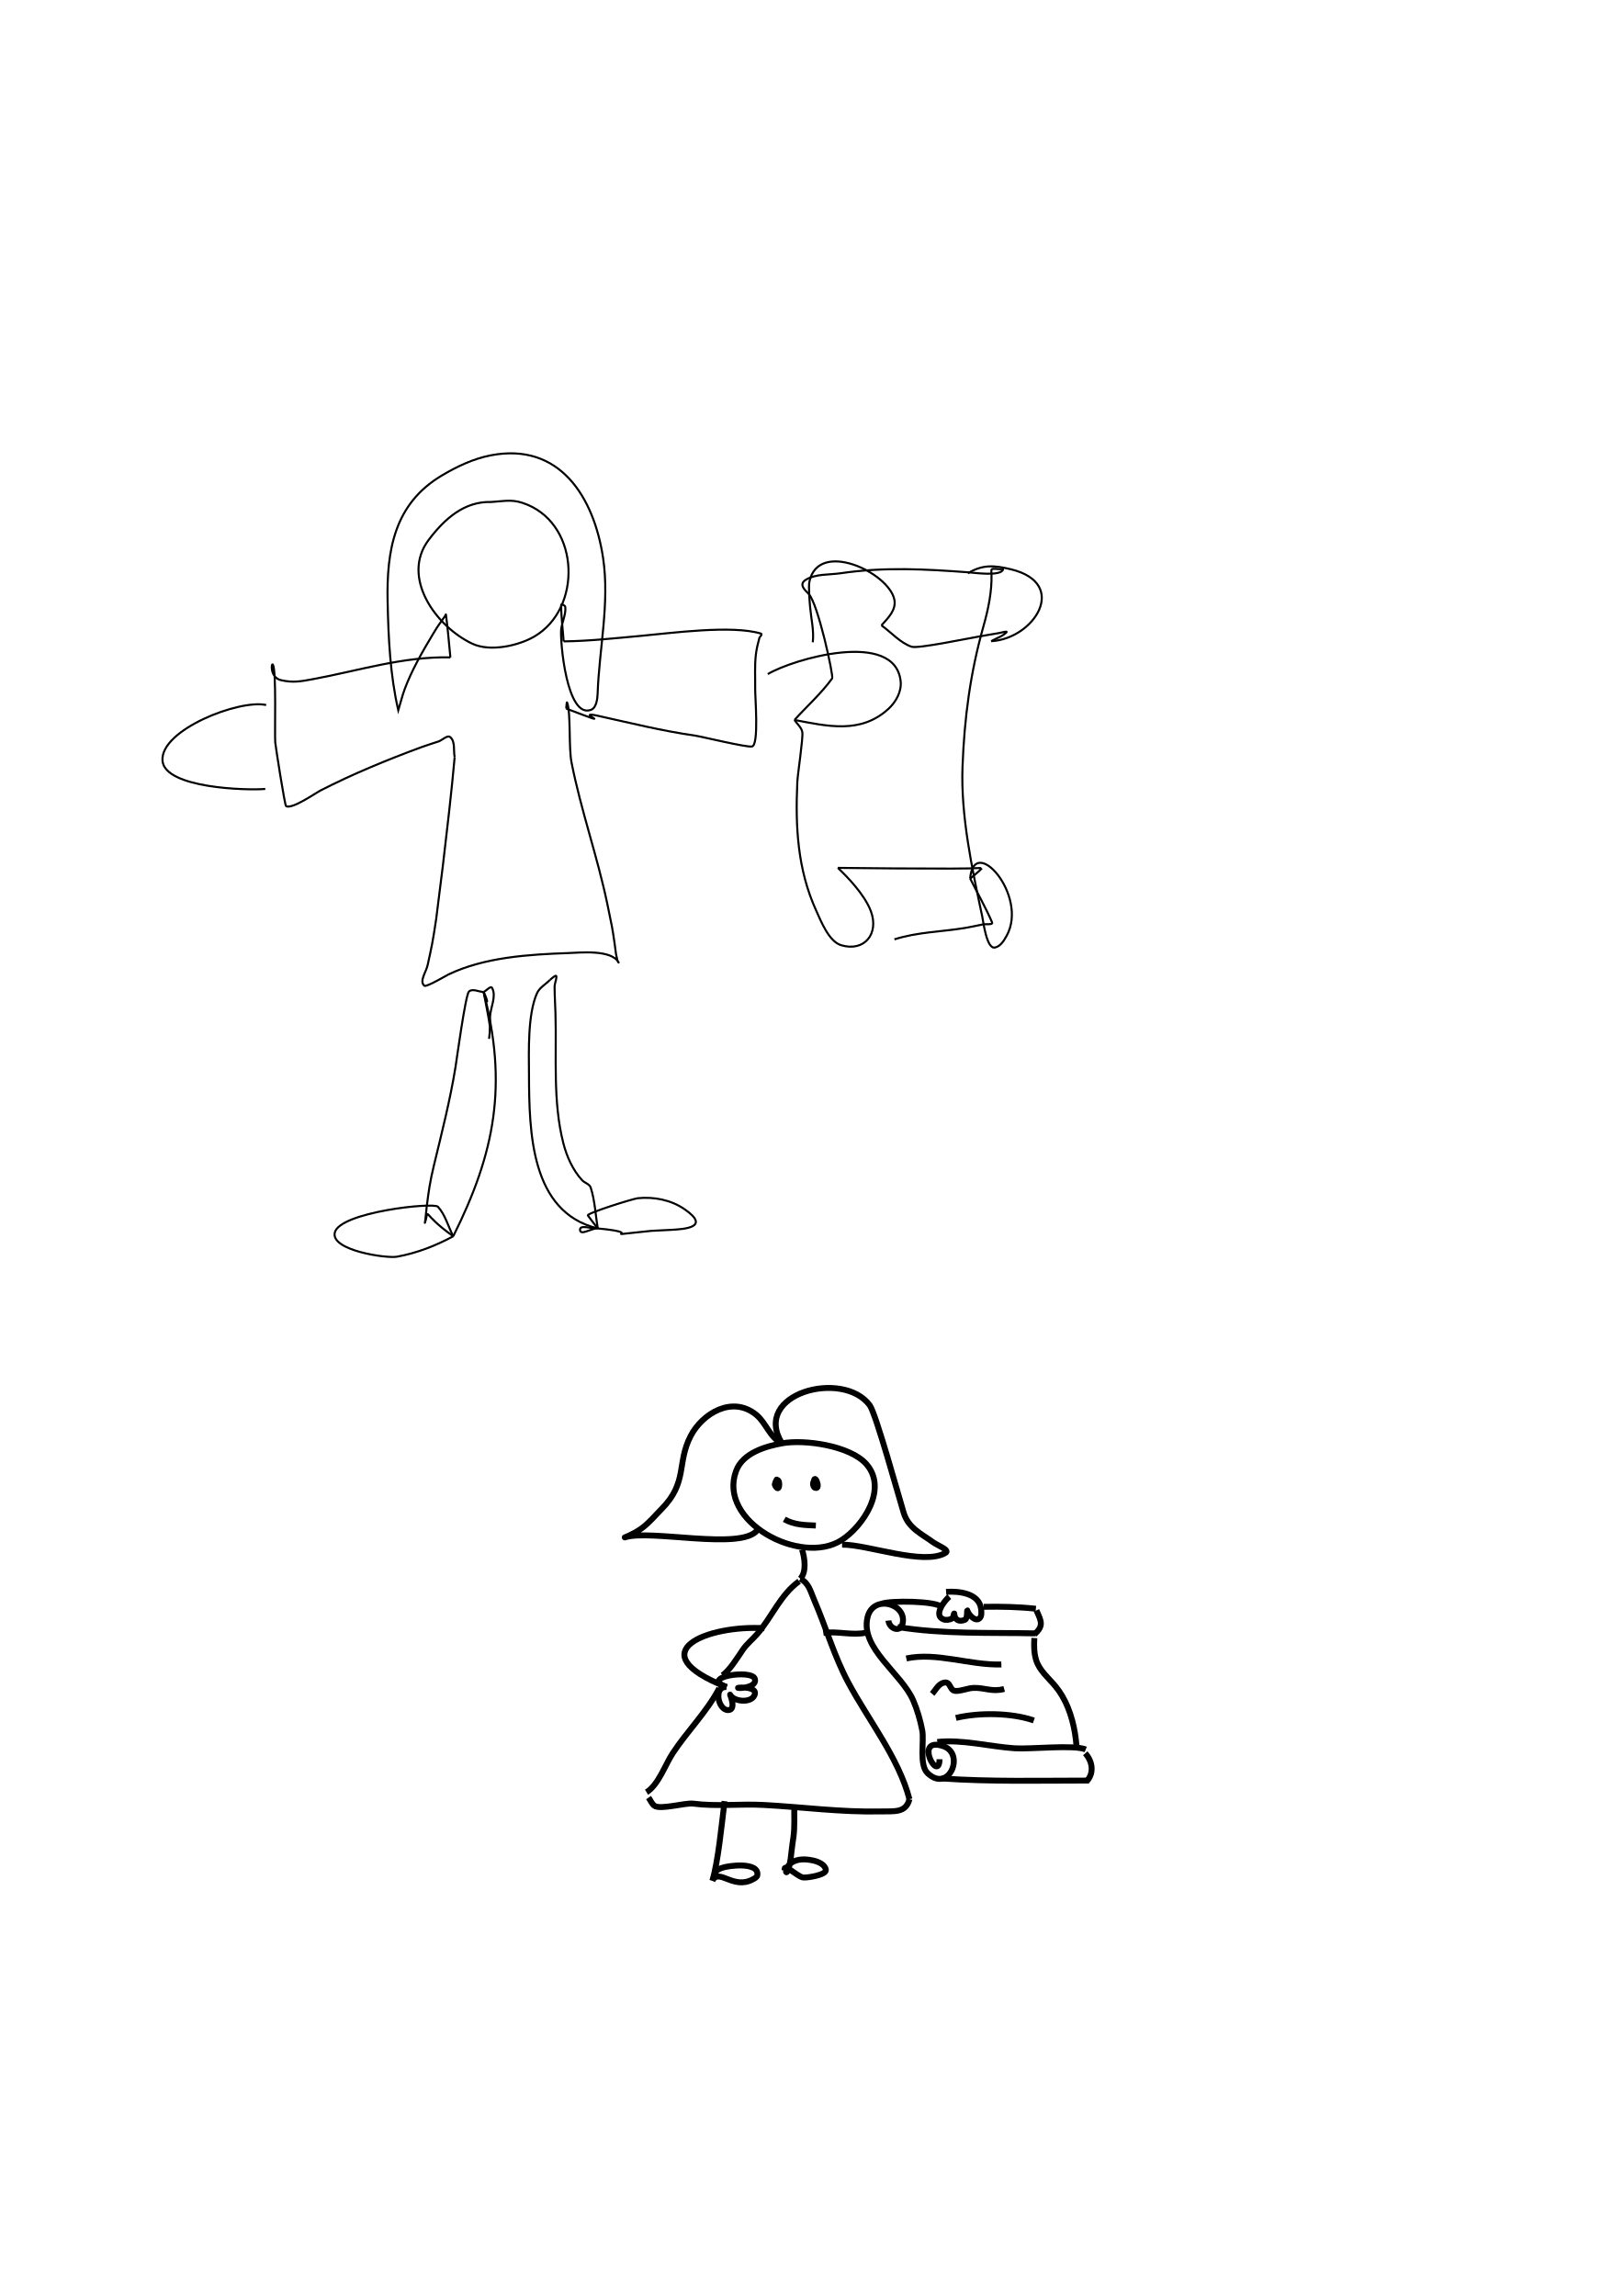
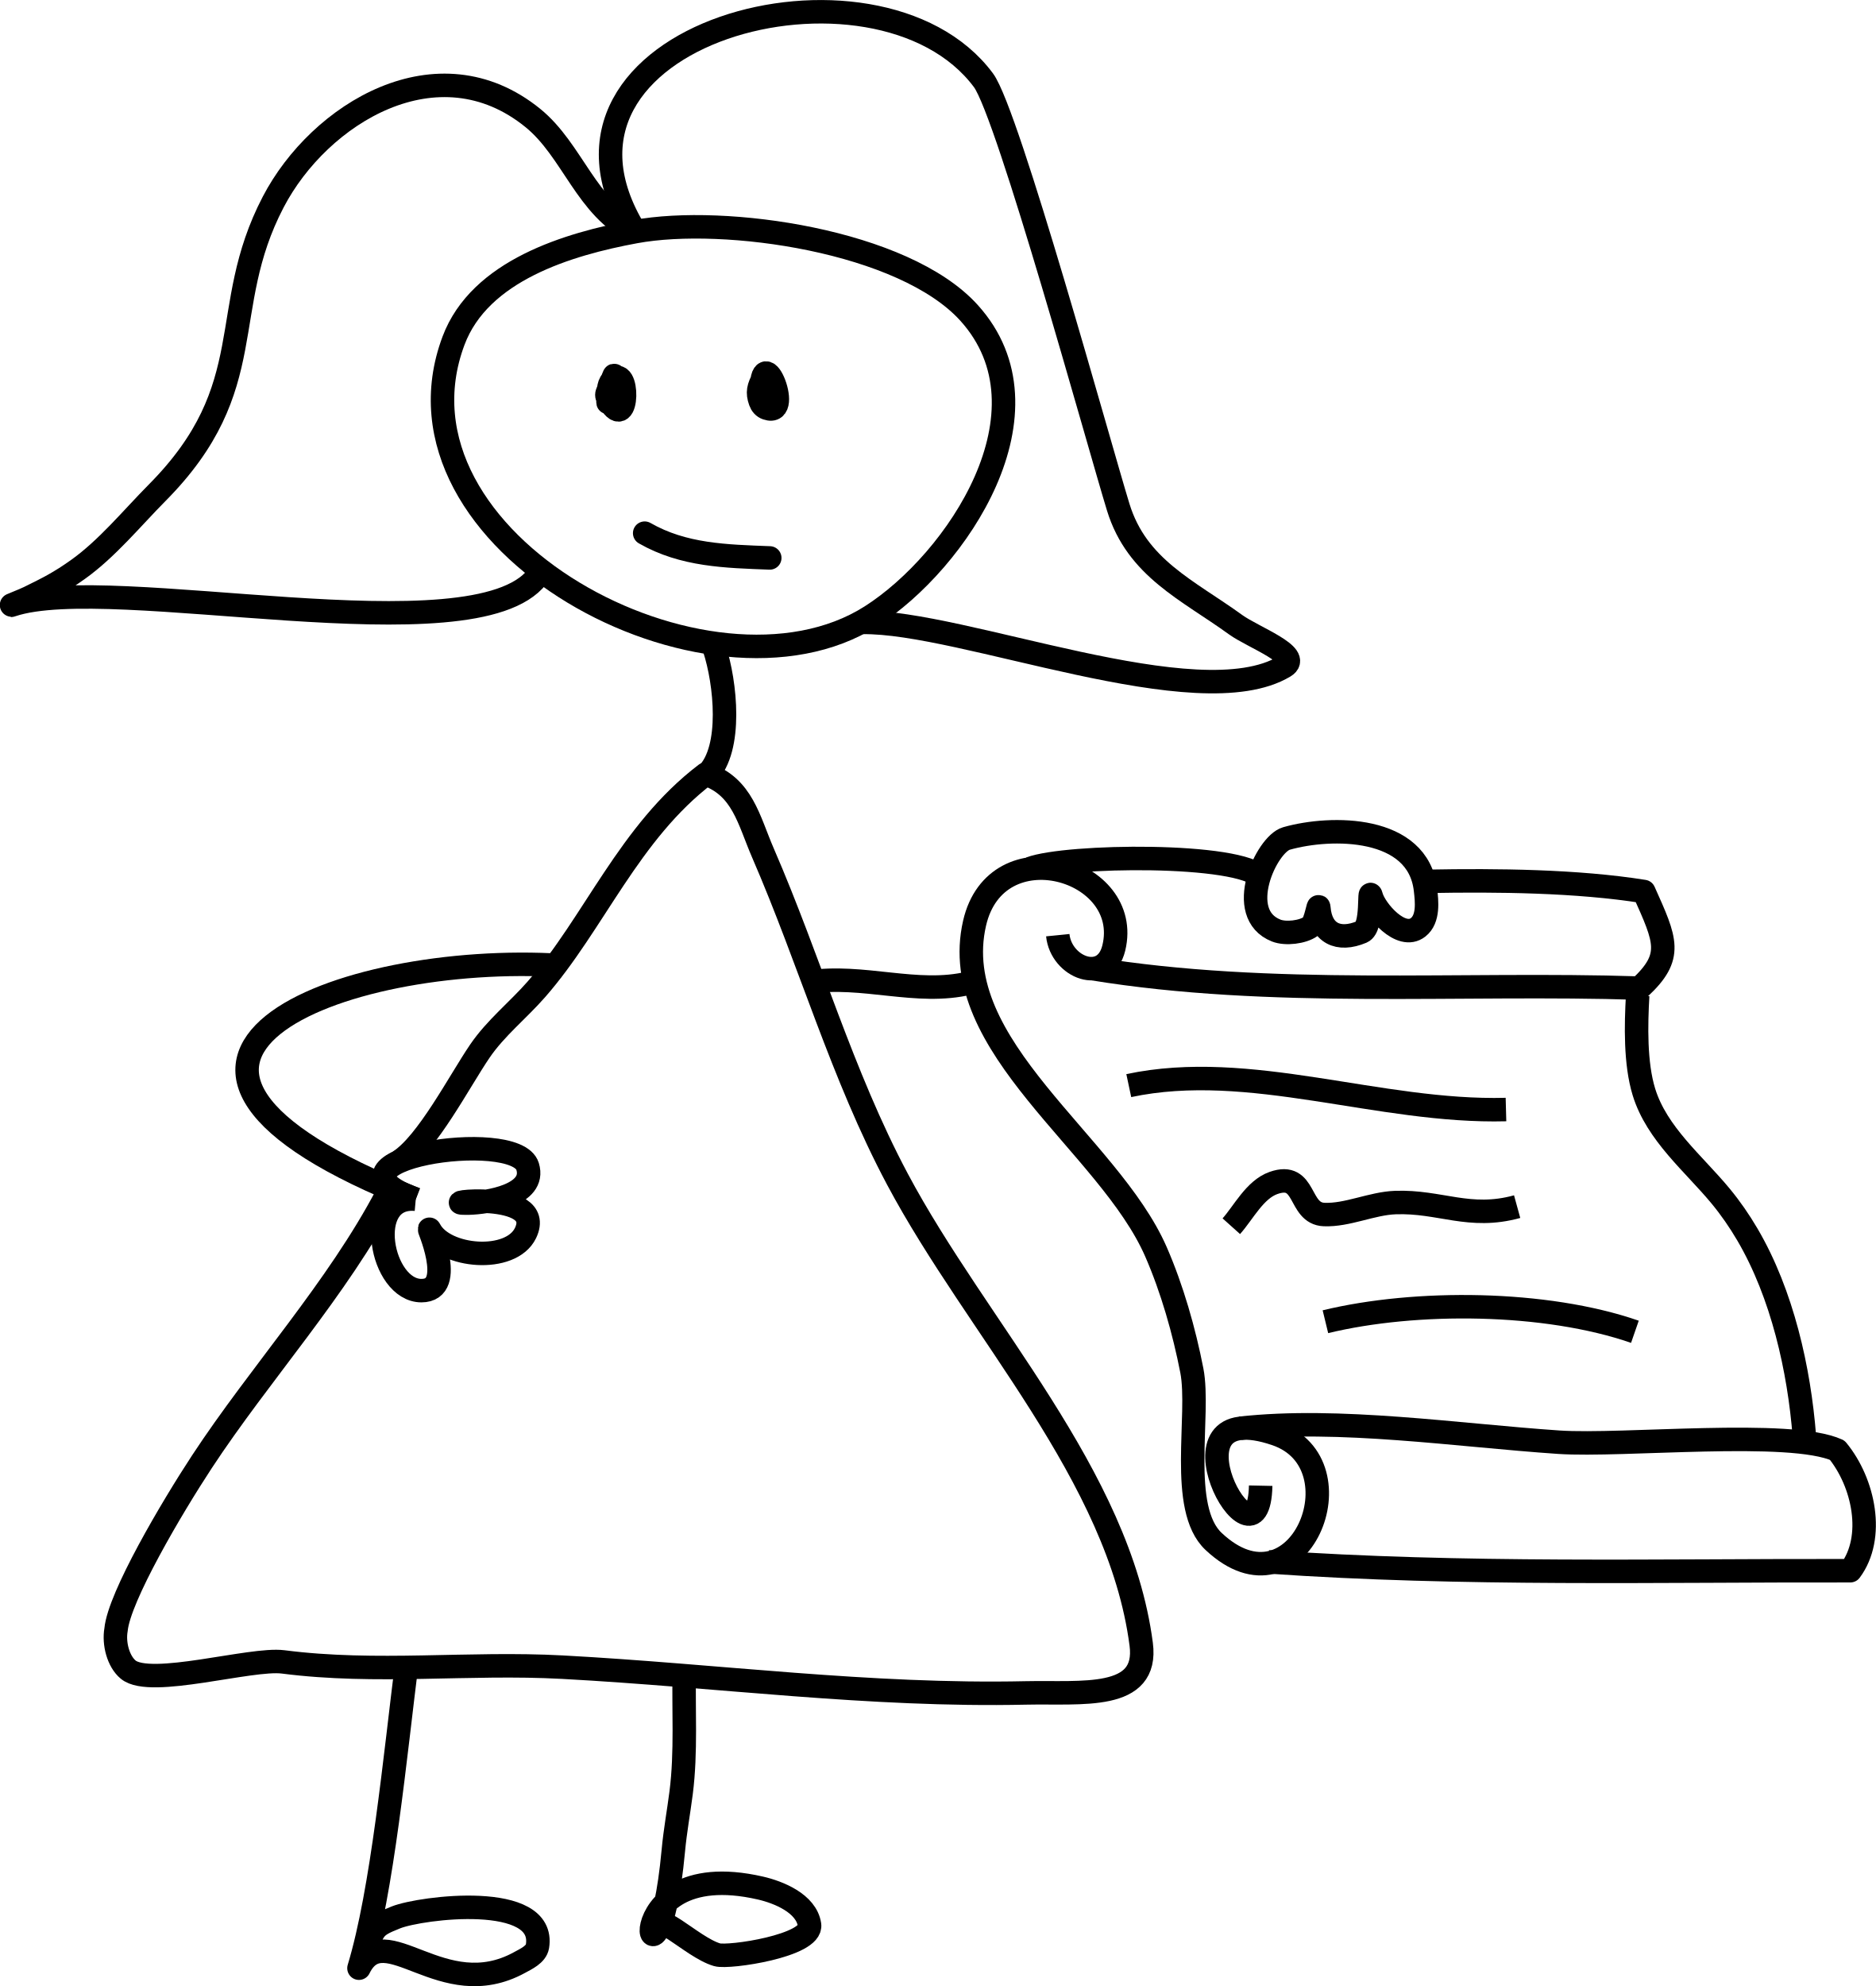
- <svg xmlns="http://www.w3.org/2000/svg" width="210mm" height="297mm" viewBox="0 0 210 297" version="1.1" id="svg5">
+ <svg xmlns="http://www.w3.org/2000/svg" width="61.14mm" height="64.716mm" viewBox="0 0 61.14 64.716" version="1.1" id="svg5">
  <defs id="defs2" />
-   <g id="layer1">
-     <path style="fill:none;stroke:#000000;stroke-width:0.265px;stroke-linecap:butt;stroke-linejoin:miter;stroke-opacity:1" d="m 62.551,128.318 c 3.092,11.955 1.532,20.67 -3.933,31.6" id="path75" />
-     <path style="fill:none;stroke:#000000;stroke-width:0.265px;stroke-linecap:butt;stroke-linejoin:miter;stroke-opacity:1" d="m 71.13,126.754 c -0.56,0.575 -1.352,0.992 -1.679,1.725 -1.227,2.752 -1.048,7.591 -1.035,10.51 0.032,7.336 0.162,17.815 8.901,19.917" id="path77" />
-     <path style="fill:none;stroke:#000000;stroke-width:0.265px;stroke-linecap:butt;stroke-linejoin:miter;stroke-opacity:1" d="m 58.803,97.938 c -0.416,4.67 -0.971,9.326 -1.518,13.983 -0.018,0.15 -0.813,6.564 -0.874,6.968 -0.474,3.159 -0.546,3.388 -1.104,5.957 -0.191,0.879 -1.122,2.112 -0.414,2.668 0.254,0.2 2.959,-1.392 3.128,-1.472 4.681,-2.23 10.388,-2.581 15.524,-2.76 1.434,-0.05 5.53,-0.492 6.463,1.219 0.029,0.053 -0.101,-0.08 -0.115,-0.138 -0.317,-1.297 -0.159,-0.609 -0.391,-2.231 -0.314,-2.2 -0.338,-2.212 -0.92,-5.037 -1.284,-6.231 -3.445,-12.251 -4.669,-18.491 -0.373,-1.903 -0.076,-6.434 -0.552,-7.704 -0.09,-0.241 -0.088,0.507 -0.138,0.759" id="path79" />
-     <path style="fill:none;stroke:#000000;stroke-width:0.265px;stroke-linecap:butt;stroke-linejoin:miter;stroke-opacity:1" d="m 58.803,97.938 c -0.176,-0.851 0.096,-1.949 -0.529,-2.553 -0.396,-0.383 -1.042,0.354 -1.564,0.529 -0.736,0.247 -1.48,0.467 -2.208,0.736 -4.437,1.642 -8.852,3.45 -13.063,5.612 -0.644,0.331 -3.625,2.431 -4.439,2.024 -0.168,-0.084 -1.376,-7.878 -1.403,-8.256 -0.086,-1.22 0.161,-9.283 -0.299,-10.05 -0.216,-0.36 -0.415,1.666 1.035,2.001 1.534,0.354 2.542,0.166 4.071,-0.115 5.892,-1.084 11.794,-2.984 17.847,-2.829" id="path81" />
-     <path style="fill:none;stroke:#000000;stroke-width:0.265px;stroke-linecap:butt;stroke-linejoin:miter;stroke-opacity:1" d="m 72.901,82.966 c 3.342,-0.042 6.657,-0.412 9.982,-0.713 3.997,-0.362 11.754,-1.43 15.524,-0.299 0.258,0.078 -0.17,0.477 -0.184,0.529 -0.192,0.711 -0.372,1.43 -0.46,2.162 -0.178,1.485 -0.071,2.99 -0.092,4.485 -0.015,1.051 0.499,7.162 -0.391,7.428 -0.588,0.177 -6.573,-1.288 -7.383,-1.403 -4.315,-0.614 -8.385,-1.643 -12.626,-2.576 -3.308,-0.728 3.297,1.862 -4.048,-0.92" id="path83" />
-     <path style="fill:none;stroke:#000000;stroke-width:0.265px;stroke-linecap:butt;stroke-linejoin:miter;stroke-opacity:1" d="m 63.54,64.935 c -3.499,-0.108 -6.054,2.192 -8.096,4.899 -3.642,4.829 0.928,11.208 5.635,13.431 2.303,1.087 5.975,0.277 8.05,-0.943 6.136,-3.607 5.874,-14.16 -0.874,-17.019 -1.878,-0.796 -2.728,-0.497 -4.715,-0.368 z" id="path85" />
-     <path style="fill:none;stroke:#000000;stroke-width:0.265px;stroke-linecap:butt;stroke-linejoin:miter;stroke-opacity:1" d="m 72.901,82.966 c -0.107,-1.572 -0.33,-3.139 -0.322,-4.715 9.55e-4,-0.195 0.503,0.059 0.529,0.253 0.12,0.914 -0.427,2.013 -0.529,2.898 -0.163,1.423 0.7,11.618 3.864,10.418 0.719,-0.273 0.83,-1.51 0.851,-2.116 0.201,-5.762 1.568,-11.711 0.713,-17.479 -1.175,-7.929 -5.626,-15.075 -14.581,-13.316 -2.229,0.438 -4.339,1.445 -6.279,2.599 -6.15,3.658 -7.161,9.666 -7.015,16.352 0.102,4.688 0.325,9.451 1.38,14.029 0.284,-0.935 0.507,-1.891 0.851,-2.806 0.916,-2.439 2.295,-4.829 3.634,-7.06 0.835,-1.391 0.768,-1.176 1.541,-2.3 0.051,-0.074 0.126,-0.319 0.138,-0.23 0.247,1.841 0.383,3.695 0.575,5.543" id="path87" />
+   <g id="layer1" transform="translate(-80.42839,-179.1543)">
    <path style="fill:none;stroke:#000000;stroke-width:0.265px;stroke-linecap:butt;stroke-linejoin:miter;stroke-opacity:1" d="m 319.299,256.431 c -2.902,0.087 -5.748,0.69 -8.623,1.035" id="path89" />
-     <path style="fill:none;stroke:#000000;stroke-width:0.265px;stroke-linecap:butt;stroke-linejoin:miter;stroke-opacity:1" d="m 34.424,91.199 c -3.448,-0.772 -13.71,3.202 -13.408,7.198 0.269,3.564 10.896,3.865 13.293,3.657" id="path91" />
-     <path style="fill:none;stroke:#000000;stroke-width:0.265px;stroke-linecap:butt;stroke-linejoin:miter;stroke-opacity:1" d="m 99.304,87.197 c 3.195,-1.925 16.45,-5.816 17.18,0.92 0.145,1.339 -0.615,2.691 -1.564,3.565 -3.614,3.326 -7.96,2.238 -12.166,1.449" id="path93" />
-     <path style="fill:none;stroke:#000000;stroke-width:0.265px;stroke-linecap:butt;stroke-linejoin:miter;stroke-opacity:1" d="m 62.551,128.318 c 0.606,1.204 0.595,2.046 0,0 z" id="path95" />
-     <path style="fill:none;stroke:#000000;stroke-width:0.265px;stroke-linecap:butt;stroke-linejoin:miter;stroke-opacity:1" d="m 62.551,128.318 c 0.368,-0.169 0.919,-0.866 1.104,-0.506 0.568,1.108 -0.222,2.482 -0.276,3.726 -0.022,0.507 -0.016,1.508 -0.046,2.07 -0.011,0.216 -0.09,0.859 -0.069,0.644 0.02,-0.2 0.139,-1.213 0.138,-1.219 -0.218,-1.582 -0.567,-3.143 -0.851,-4.715" id="path97" />
-     <path style="fill:none;stroke:#000000;stroke-width:0.265px;stroke-linecap:butt;stroke-linejoin:miter;stroke-opacity:1" d="m 62.551,128.318 c -0.636,-0.015 -1.459,-0.496 -1.909,-0.046 -0.44,0.44 -1.607,9.004 -1.725,9.728 -0.711,4.375 -1.766,8.479 -2.806,12.787 -0.491,2.036 -0.67,3.277 -0.92,5.29 -0.071,0.574 -0.116,1.151 -0.184,1.725 -0.014,0.123 -0.084,0.486 -0.046,0.368 0.644,-2.012 -0.625,-1.286 3.657,1.748" id="path99" />
-     <path style="fill:none;stroke:#000000;stroke-width:0.265px;stroke-linecap:butt;stroke-linejoin:miter;stroke-opacity:1" d="m 58.619,159.918 c -0.659,-1.273 -1.014,-2.757 -1.978,-3.818 -0.555,-0.61 -12.697,0.692 -13.339,3.335 -0.564,2.322 6.689,3.368 8.027,3.128 2.557,-0.459 5.021,-1.418 7.291,-2.645 z" id="path101" />
-     <path style="fill:none;stroke:#000000;stroke-width:0.265px;stroke-linecap:butt;stroke-linejoin:miter;stroke-opacity:1" d="m 77.317,158.906 c -0.767,0.069 -2.369,-0.56 -2.3,0.207 0.069,0.767 1.534,-0.28 2.3,-0.207 6.116,0.582 0.491,0.978 4.853,0.529 3.001,-0.309 1.065,-0.159 4.577,-0.345 1.774,-0.094 5.218,-0.306 1.794,-2.668 -1.75,-1.207 -3.947,-1.637 -6.049,-1.426 -0.632,0.064 -6.656,1.956 -6.463,2.231 0.406,0.577 0.859,1.119 1.288,1.679" id="path103" />
-     <path style="fill:none;stroke:#000000;stroke-width:0.265px;stroke-linecap:butt;stroke-linejoin:miter;stroke-opacity:1" d="m 77.317,158.906 c -0.307,-1.763 -0.367,-3.587 -0.92,-5.29 -0.149,-0.46 -0.775,-0.588 -1.104,-0.943 -1.211,-1.303 -2.003,-3.099 -2.438,-4.807 -1.379,-5.412 -0.855,-11.209 -1.012,-16.743 -0.033,-1.165 -0.115,-2.33 -0.115,-3.496 0,-0.461 0.481,-1.586 0.069,-1.38 -0.25,0.125 -0.445,0.337 -0.667,0.506" id="path105" />
-     <path style="fill:none;stroke:#000000;stroke-width:0.265px;stroke-linecap:butt;stroke-linejoin:miter;stroke-opacity:1" d="m 102.753,93.131 c 1.625,-1.794 3.46,-3.418 4.876,-5.382 0.195,-0.271 -1.83,-9.718 -3.059,-10.947 -0.475,-0.475 -1.296,-1.211 -0.368,-1.794 1.267,-0.795 3.062,-0.641 4.485,-0.851 5.697,-0.842 10.988,-0.539 16.697,-0.115 0.526,0.039 4.112,0.549 4.347,-0.391 0.006,-0.025 -0.38,-0.023 -0.414,-0.023 -0.228,0 -0.846,-0.114 -1.035,0 -0.115,0.069 -0.048,0.558 -0.046,0.644 0.06,2.267 -0.421,4.539 -1.035,6.716 -1.715,6.078 -2.474,11.861 -2.714,18.169 -0.242,6.372 1.233,13.188 2.553,19.411 0.131,0.618 0.557,4.217 1.633,4.002 0.74,-0.148 1.195,-0.934 1.518,-1.518 2.874,-5.189 -4.264,-13.256 -4.715,-7.405" id="path107" />
-     <path style="fill:none;stroke:#000000;stroke-width:0.265px;stroke-linecap:butt;stroke-linejoin:miter;stroke-opacity:1" d="m 102.753,93.131 c 0.337,0.521 0.901,0.953 1.012,1.564 0.132,0.727 -0.593,5.36 -0.644,6.463 -0.267,5.722 0.024,11.335 2.438,16.628 0.615,1.348 1.636,4.008 3.243,4.485 3.004,0.892 4.939,-1.506 3.818,-4.439 -0.831,-2.175 -3.131,-4.505 -4.255,-5.566" id="path109" />
-     <path style="fill:none;stroke:#000000;stroke-width:0.265px;stroke-linecap:butt;stroke-linejoin:miter;stroke-opacity:1" d="m 115.679,121.511 c 2.953,-0.946 6.075,-0.974 9.108,-1.472 0.779,-0.128 1.549,-0.303 2.323,-0.46 0.401,-0.081 1.358,0.1 1.196,-0.276 -0.836,-1.936 -1.886,-3.772 -2.829,-5.658" id="path111" />
-     <path style="fill:none;stroke:#000000;stroke-width:0.265px;stroke-linecap:butt;stroke-linejoin:miter;stroke-opacity:1" d="m 108.365,112.265 c 4.875,0.064 9.752,0.092 14.627,0.092 0.782,0 1.564,-0.008 2.346,-0.023 0.11,-0.002 1.699,-0.068 1.679,-0.046 -0.453,0.513 -1.027,0.905 -1.541,1.357" id="path113" />
-     <path style="fill:none;stroke:#000000;stroke-width:0.265px;stroke-linecap:butt;stroke-linejoin:miter;stroke-opacity:1" d="m 105.122,83.081 c 0.168,-1.541 -0.21,-3.015 -0.345,-4.531 -0.038,-0.423 -0.24,-2.613 -0.092,-3.312 1.157,-5.454 10.151,-1.235 10.97,2.254 0.33,1.404 -0.847,2.494 -1.656,3.404" id="path115" />
-     <path style="fill:none;stroke:#000000;stroke-width:0.265px;stroke-linecap:butt;stroke-linejoin:miter;stroke-opacity:1" d="m 125.177,74.157 c 1.907,-1.157 3.443,-1.039 5.612,-0.506 7.53,1.852 2.952,8.991 -2.599,9.291" id="path117" />
-     <path style="fill:none;stroke:#000000;stroke-width:0.265px;stroke-linecap:butt;stroke-linejoin:miter;stroke-opacity:1" d="m 114,80.896 c 1.296,0.92 2.389,2.229 3.887,2.76 0.813,0.288 7.33,-1.09 8.556,-1.288 0.93,-0.15 1.852,-0.339 2.783,-0.483 0.312,-0.048 1.164,-0.318 0.943,-0.092 -0.533,0.545 -1.319,0.767 -1.978,1.15" id="path119" />
-     <path style="fill:none;stroke:#000000;stroke-width:0.765;stroke-linecap:butt;stroke-linejoin:miter;stroke-opacity:1;stroke-miterlimit:4;stroke-dasharray:none" d="m 101.132,186.703 c -2.185,0.403 -5.064,1.264 -5.922,3.553 -2.462,6.565 8.346,12.327 13.604,8.981 2.801,-1.782 6.095,-6.683 3.197,-9.889 -2.124,-2.35 -7.963,-3.183 -10.879,-2.645 z" id="path129" />
-     <path style="fill:none;stroke:#000000;stroke-width:0.765;stroke-linecap:butt;stroke-linejoin:miter;stroke-opacity:1;stroke-miterlimit:4;stroke-dasharray:none" d="m 103.731,200.444 c 0.369,1.119 0.593,2.949 -0.23,3.772" id="path131" />
-     <path style="fill:none;stroke:#000000;stroke-width:0.765;stroke-linecap:butt;stroke-linejoin:miter;stroke-opacity:1;stroke-miterlimit:4;stroke-dasharray:none" d="m 103.501,204.216 c 1.131,0.579 1.324,1.653 1.794,2.737 1.532,3.529 2.572,7.225 4.381,10.625 2.598,4.882 6.545,9.784 7.946,15.156" id="path141" />
-     <path style="fill:none;stroke:#000000;stroke-width:0.765;stroke-linecap:butt;stroke-linejoin:miter;stroke-opacity:1;stroke-miterlimit:4;stroke-dasharray:none" d="m 83.883,232.527 c 0.241,0.345 0.399,0.767 0.724,1.035 0.725,0.597 4.003,-0.388 5.048,-0.253 3.055,0.393 6.026,0.006 9.108,0.172 5.074,0.274 10,0.95 15.099,0.839 1.828,-0.04 3.296,0.22 3.76,-1.587" id="path143" />
-     <path style="fill:none;stroke:#000000;stroke-width:0.765;stroke-linecap:butt;stroke-linejoin:miter;stroke-opacity:1;stroke-miterlimit:4;stroke-dasharray:none" d="m 98.867,210.621 c -7.225,-0.46 -16.413,3.072 -4.887,7.612" id="path145" />
-     <path style="fill:none;stroke:#000000;stroke-width:0.765;stroke-linecap:butt;stroke-linejoin:miter;stroke-opacity:1;stroke-miterlimit:4;stroke-dasharray:none" d="m 93.979,218.233 c -1.725,-0.155 -1.137,2.978 0.184,2.978 1.197,0 0.133,-2.247 0.276,-1.978 0.483,0.905 2.64,1.089 3.116,0.103 0.706,-1.463 -3.142,-0.95 -1.851,-0.977 0.585,-0.013 2.21,-0.249 1.92,-1.196 -0.39,-1.278 -7.218,-0.207 -3.645,1.069" id="path147" />
-     <path style="fill:none;stroke:#000000;stroke-width:0.765;stroke-linecap:butt;stroke-linejoin:miter;stroke-opacity:1;stroke-miterlimit:4;stroke-dasharray:none" d="m 93.715,232.987 c -0.405,3.215 -0.824,7.787 -1.587,10.303 0.513,-1.301 0.352,-1.317 1.207,-1.656 0.817,-0.323 4.899,-0.841 4.611,0.943 -0.043,0.266 -0.379,0.415 -0.586,0.529 -2.528,1.386 -4.394,-1.519 -5.232,0.184" id="path149" />
-     <path style="fill:none;stroke:#000000;stroke-width:0.765;stroke-linecap:butt;stroke-linejoin:miter;stroke-opacity:1;stroke-miterlimit:4;stroke-dasharray:none" d="m 102.731,233.516 c -0.031,1.343 0.068,2.723 -0.103,4.059 -0.08,0.624 -0.194,1.239 -0.253,1.874 -0.558,6.03 -2.239,0.063 2.84,1.23 0.581,0.134 1.492,0.494 1.598,1.196 0.103,0.683 -2.632,1.089 -3.013,0.977 -0.859,-0.251 -2.45,-1.921 -2.323,-0.966" id="path151" />
-     <path style="fill:none;stroke:#000000;stroke-width:0.765;stroke-linecap:butt;stroke-linejoin:miter;stroke-opacity:1;stroke-miterlimit:4;stroke-dasharray:none" d="m 101.132,186.703 c -1.594,-0.758 -2.036,-2.647 -3.335,-3.703 -3.095,-2.515 -6.957,-0.152 -8.464,2.737 -1.837,3.521 -0.345,6.008 -3.783,9.475 -0.816,0.823 -1.631,1.821 -2.576,2.495 -0.612,0.437 -0.99,0.62 -1.598,0.92 -0.18,0.089 -0.742,0.305 -0.552,0.241 3.245,-1.082 15.051,1.729 17.111,-0.92" id="path167" />
-     <path style="fill:none;stroke:#000000;stroke-width:0.765;stroke-linecap:butt;stroke-linejoin:miter;stroke-opacity:1;stroke-miterlimit:4;stroke-dasharray:none" d="m 101.132,186.703 c -3.971,-6.457 7.882,-9.604 11.35,-4.933 0.801,1.079 3.779,11.919 4.393,13.914 0.611,1.985 2.267,2.698 3.829,3.829 0.564,0.408 2.184,0.999 1.587,1.357 -2.82,1.692 -10.148,-1.113 -13.385,-1.058" id="path169" />
-     <path style="fill:none;stroke:#000000;stroke-width:0.765;stroke-linecap:butt;stroke-linejoin:miter;stroke-opacity:1;stroke-miterlimit:4;stroke-dasharray:none" d="m 100.372,191.564 c -0.142,0.465 -0.247,0.388 -0.075,0.674 0.632,1.053 0.643,-1.307 0.075,-0.674 -0.131,0.146 -0.108,0.381 -0.124,0.577 -0.061,0.764 0.519,-2.079 -0.043,0.059" id="path260" />
-     <path style="fill:none;stroke:#000000;stroke-width:0.765;stroke-linecap:butt;stroke-linejoin:miter;stroke-opacity:1;stroke-miterlimit:4;stroke-dasharray:none" d="m 105.31,191.472 c -0.16,0.303 -0.207,0.465 -0.102,0.76 0.038,0.106 0.107,0.189 0.216,0.226 0.902,0.311 -0.289,-2.521 -0.167,-0.275" id="path262" />
-     <path style="fill:none;stroke:#000000;stroke-width:0.765;stroke-linecap:butt;stroke-linejoin:miter;stroke-opacity:1;stroke-miterlimit:4;stroke-dasharray:none" d="m 101.44,196.528 c 1.267,0.726 2.65,0.752 4.077,0.807" id="path274" />
-     <path style="fill:none;stroke:#000000;stroke-width:0.765;stroke-linecap:butt;stroke-linejoin:miter;stroke-opacity:1;stroke-miterlimit:4;stroke-dasharray:none" d="m 114.904,209.628 c 0.106,1.053 1.534,1.615 1.826,0.417 0.631,-2.594 -3.832,-3.885 -4.538,-0.807 -0.921,4.013 4.374,7.185 5.912,10.707 0.524,1.199 0.92,2.586 1.17,3.873 0.28,1.441 -0.443,4.484 0.709,5.566 2.764,2.596 4.868,-2.536 2.03,-3.501 -3.973,-1.351 -0.562,4.884 -0.496,1.684" id="path308" />
-     <path style="fill:none;stroke:#000000;stroke-width:0.765;stroke-linecap:butt;stroke-linejoin:miter;stroke-opacity:1;stroke-miterlimit:4;stroke-dasharray:none" d="m 116.092,210.461 c 5.86,0.96 11.914,0.701 17.852,0.824" id="path312" />
-     <path style="fill:none;stroke:#000000;stroke-width:0.765;stroke-linecap:butt;stroke-linejoin:miter;stroke-opacity:1;stroke-miterlimit:4;stroke-dasharray:none" d="m 134.042,208.307 c 0.682,1.498 0.939,2.011 -0.257,3.111" id="path314" />
-     <path style="fill:none;stroke:#000000;stroke-width:0.765;stroke-linecap:butt;stroke-linejoin:miter;stroke-opacity:1;stroke-miterlimit:4;stroke-dasharray:none" d="m 121.224,225.335 c 3.21,-0.359 6.72,0.593 10.007,0.815 2.093,0.141 7.636,-0.492 9.192,0.151" id="path322" />
-     <path style="fill:none;stroke:#000000;stroke-width:0.765;stroke-linecap:butt;stroke-linejoin:miter;stroke-opacity:1;stroke-miterlimit:4;stroke-dasharray:none" d="m 121.765,230.05 c 6.361,0.444 12.729,0.275 19.093,0.275" id="path324" />
-     <path style="fill:none;stroke:#000000;stroke-width:0.765;stroke-linecap:butt;stroke-linejoin:miter;stroke-opacity:1;stroke-miterlimit:4;stroke-dasharray:none" d="m 140.362,226.797 c 0.899,1.008 1.182,2.454 0.248,3.554" id="path326" />
-     <path style="fill:none;stroke:#000000;stroke-width:0.765;stroke-linecap:butt;stroke-linejoin:miter;stroke-opacity:1;stroke-miterlimit:4;stroke-dasharray:none" d="m 133.776,211.888 c -0.055,0.965 -0.054,1.915 0.23,2.845 0.419,1.368 1.629,2.34 2.5,3.395 0.324,0.392 0.614,0.812 0.873,1.253 1.142,1.945 1.678,4.296 1.848,6.458" id="path328" />
-     <path style="fill:none;stroke:#000000;stroke-width:0.765;stroke-linecap:butt;stroke-linejoin:miter;stroke-opacity:1;stroke-miterlimit:4;stroke-dasharray:none" d="m 117.218,214.53 c 3.948,-0.839 8.155,0.89 12.294,0.78" id="path330" />
-     <path style="fill:none;stroke:#000000;stroke-width:0.765;stroke-linecap:butt;stroke-linejoin:miter;stroke-opacity:1;stroke-miterlimit:4;stroke-dasharray:none" d="m 120.56,219.112 c 0.392,-0.437 0.766,-1.195 1.374,-1.409 1.086,-0.384 0.797,0.993 1.649,1.028 0.758,0.032 1.553,-0.362 2.322,-0.39 1.463,-0.053 2.412,0.562 3.971,0.133" id="path332" />
-     <path style="fill:none;stroke:#000000;stroke-width:0.765;stroke-linecap:butt;stroke-linejoin:miter;stroke-opacity:1;stroke-miterlimit:4;stroke-dasharray:none" d="m 123.627,222.224 c 2.943,-0.713 7.181,-0.68 10.087,0.328" id="path334" />
-     <path style="fill:none;stroke:#000000;stroke-width:0.765;stroke-linecap:butt;stroke-linejoin:miter;stroke-opacity:1;stroke-miterlimit:4;stroke-dasharray:none" d="m 106.483,211.232 c 1.787,-0.276 3.83,0.368 5.54,-0.044" id="path340" />
-     <path style="fill:none;stroke:#000000;stroke-width:0.765;stroke-linecap:butt;stroke-linejoin:miter;stroke-opacity:1;stroke-miterlimit:4;stroke-dasharray:none" d="m 122.776,206.535 c -0.579,0.478 -2.127,2.402 -0.753,2.943 0.31,0.122 0.864,0.056 1.126,-0.133 0.178,-0.128 0.248,-0.822 0.266,-0.603 0.066,0.821 0.63,1.105 1.401,0.78 0.367,-0.154 0.206,-1.536 0.31,-1.152 0.118,0.433 0.967,1.442 1.525,1.002 0.348,-0.275 0.282,-0.849 0.239,-1.223 -0.237,-2.097 -2.931,-2.344 -4.529,-2.234" id="path344" />
-     <path style="fill:none;stroke:#000000;stroke-width:0.765;stroke-linecap:butt;stroke-linejoin:miter;stroke-opacity:1;stroke-miterlimit:4;stroke-dasharray:none" d="m 114.009,207.454 c 1.182,-0.442 7.138,-0.375 7.817,0.446" id="path1580" />
-     <path style="fill:none;stroke:#000000;stroke-width:0.765;stroke-linecap:butt;stroke-linejoin:miter;stroke-opacity:1;stroke-miterlimit:4;stroke-dasharray:none" d="m 127.227,207.85 c 2.225,-0.041 4.601,0.007 6.745,0.252" id="path1582" />
-     <path style="fill:none;stroke:#000000;stroke-width:0.765;stroke-linecap:butt;stroke-linejoin:miter;stroke-opacity:1;stroke-miterlimit:4;stroke-dasharray:none" d="m 103.359,204.542 c -2.433,1.74 -3.563,4.695 -5.451,6.853 -0.597,0.682 -1.325,1.256 -1.841,2.013 -0.666,0.977 -1.727,2.723 -2.639,3.301" id="path1590" />
-     <path style="fill:none;stroke:#000000;stroke-width:0.765;stroke-linecap:butt;stroke-linejoin:miter;stroke-opacity:1;stroke-miterlimit:4;stroke-dasharray:none" d="m 93.018,218.392 c -1.609,3.068 -4.124,5.525 -6.012,8.399 -0.978,1.489 -1.852,4.1 -3.387,5.041" id="path1592" />
+     <path style="fill:none;stroke:#000000;stroke-width:0.765;stroke-linecap:butt;stroke-linejoin:round;stroke-miterlimit:4;stroke-dasharray:none;stroke-opacity:1" d="m 101.132,186.703 c -2.185,0.403 -5.064,1.264 -5.922,3.553 -2.462,6.565 8.346,12.327 13.604,8.981 2.801,-1.782 6.095,-6.683 3.197,-9.889 -2.124,-2.35 -7.963,-3.183 -10.879,-2.645 z" id="path129" />
+     <path style="fill:none;stroke:#000000;stroke-width:0.765;stroke-linecap:butt;stroke-linejoin:round;stroke-miterlimit:4;stroke-dasharray:none;stroke-opacity:1" d="m 103.71,200.281 c 0.369,1.119 0.594,3.274 -0.229,4.097" id="path131" />
+     <path style="fill:none;stroke:#000000;stroke-width:0.765;stroke-linecap:butt;stroke-linejoin:round;stroke-miterlimit:4;stroke-dasharray:none;stroke-opacity:1" d="m 98.743,210.618 c -7.225,-0.46 -16.289,3.075 -4.763,7.615" id="path145" />
+     <path style="fill:none;stroke:#000000;stroke-width:0.765;stroke-linecap:butt;stroke-linejoin:round;stroke-miterlimit:4;stroke-dasharray:none;stroke-opacity:1" d="m 93.979,218.233 c -1.725,-0.155 -1.137,2.978 0.184,2.978 1.197,0 0.133,-2.247 0.276,-1.978 0.483,0.905 2.64,1.089 3.116,0.103 0.706,-1.463 -3.142,-0.95 -1.851,-0.977 0.585,-0.013 2.21,-0.249 1.92,-1.196 -0.39,-1.278 -7.218,-0.207 -3.645,1.069" id="path147" />
+     <path style="fill:none;stroke:#000000;stroke-width:0.765;stroke-linecap:butt;stroke-linejoin:round;stroke-miterlimit:4;stroke-dasharray:none;stroke-opacity:1" d="m 93.707,233.191 c -0.405,3.215 -0.816,7.582 -1.579,10.099 0.513,-1.301 0.352,-1.317 1.207,-1.656 0.817,-0.323 4.899,-0.841 4.611,0.943 -0.043,0.266 -0.379,0.415 -0.586,0.529 -2.528,1.386 -4.394,-1.519 -5.232,0.184" id="path149" />
+     <path style="fill:none;stroke:#000000;stroke-width:0.765;stroke-linecap:butt;stroke-linejoin:round;stroke-miterlimit:4;stroke-dasharray:none;stroke-opacity:1" d="m 102.731,233.516 c -0.031,1.343 0.068,2.723 -0.103,4.059 -0.08,0.624 -0.194,1.239 -0.253,1.874 -0.558,6.03 -2.239,0.063 2.84,1.23 0.581,0.134 1.492,0.494 1.598,1.196 0.103,0.683 -2.632,1.089 -3.013,0.977 -0.859,-0.251 -2.127,-1.671 -1.999,-0.715" id="path151" />
+     <path style="fill:none;stroke:#000000;stroke-width:0.765;stroke-linecap:butt;stroke-linejoin:round;stroke-miterlimit:4;stroke-dasharray:none;stroke-opacity:1" d="m 101.132,186.703 c -1.594,-0.758 -2.036,-2.647 -3.335,-3.703 -3.095,-2.515 -6.957,-0.152 -8.464,2.737 -1.837,3.521 -0.345,6.008 -3.783,9.475 -0.816,0.823 -1.631,1.821 -2.576,2.495 -0.612,0.437 -0.99,0.62 -1.598,0.92 -0.18,0.089 -0.742,0.305 -0.552,0.241 3.245,-1.082 15.051,1.729 17.111,-0.92" id="path167" />
+     <path style="fill:none;stroke:#000000;stroke-width:0.765;stroke-linecap:butt;stroke-linejoin:round;stroke-miterlimit:4;stroke-dasharray:none;stroke-opacity:1" d="m 101.132,186.703 c -3.971,-6.457 7.882,-9.604 11.35,-4.933 0.801,1.079 3.779,11.919 4.393,13.914 0.611,1.985 2.267,2.698 3.829,3.829 0.564,0.408 2.184,0.999 1.587,1.357 -2.82,1.692 -10.517,-1.488 -13.754,-1.433" id="path169" />
+     <path style="fill:none;stroke:#000000;stroke-width:0.765;stroke-linecap:butt;stroke-linejoin:round;stroke-miterlimit:4;stroke-dasharray:none;stroke-opacity:1" d="m 100.372,191.564 c -0.142,0.465 -0.247,0.388 -0.075,0.674 0.632,1.053 0.643,-1.307 0.075,-0.674 -0.131,0.146 -0.108,0.381 -0.124,0.577 -0.061,0.764 0.519,-2.079 -0.043,0.059" id="path260" />
+     <path style="fill:none;stroke:#000000;stroke-width:0.765;stroke-linecap:butt;stroke-linejoin:round;stroke-miterlimit:4;stroke-dasharray:none;stroke-opacity:1" d="m 105.31,191.472 c -0.16,0.303 -0.207,0.465 -0.102,0.76 0.038,0.106 0.107,0.189 0.216,0.226 0.902,0.311 -0.289,-2.521 -0.167,-0.275" id="path262" />
+     <path style="fill:none;stroke:#000000;stroke-width:0.765;stroke-linecap:round;stroke-linejoin:round;stroke-miterlimit:4;stroke-dasharray:none;stroke-opacity:1" d="m 101.44,196.528 c 1.267,0.726 2.65,0.752 4.077,0.807" id="path274" />
+     <path style="fill:none;stroke:#000000;stroke-width:0.765;stroke-linecap:butt;stroke-linejoin:round;stroke-miterlimit:4;stroke-dasharray:none;stroke-opacity:1" d="m 114.904,209.628 c 0.106,1.053 1.534,1.615 1.826,0.417 0.631,-2.594 -3.832,-3.885 -4.538,-0.807 -0.921,4.013 4.374,7.185 5.912,10.707 0.524,1.199 0.92,2.586 1.17,3.873 0.28,1.441 -0.443,4.484 0.709,5.566 2.764,2.596 4.868,-2.536 2.03,-3.501 -3.973,-1.351 -0.562,4.884 -0.496,1.684" id="path308" />
+     <path style="fill:none;stroke:#000000;stroke-width:0.765;stroke-linecap:butt;stroke-linejoin:round;stroke-miterlimit:4;stroke-dasharray:none;stroke-opacity:1" d="m 120.85,225.696 c 3.21,-0.359 7.095,0.232 10.382,0.454 2.093,0.141 7.548,-0.436 9.077,0.261 0.872,1.061 1.235,2.84 0.425,3.927 -6.24,-0.013 -12.608,0.155 -18.969,-0.288" id="path322" />
+     <path style="fill:none;stroke:#000000;stroke-width:0.765;stroke-linecap:butt;stroke-linejoin:round;stroke-miterlimit:4;stroke-dasharray:none;stroke-opacity:1" d="m 133.804,211.594 c -0.055,0.965 -0.082,2.21 0.203,3.14 0.419,1.368 1.629,2.34 2.5,3.395 0.324,0.392 0.614,0.812 0.873,1.253 1.142,1.945 1.687,4.405 1.857,6.567" id="path328" />
+     <path style="fill:none;stroke:#000000;stroke-width:0.765;stroke-linecap:butt;stroke-linejoin:round;stroke-miterlimit:4;stroke-dasharray:none;stroke-opacity:1" d="m 117.218,214.53 c 3.948,-0.839 8.155,0.89 12.294,0.78" id="path330" />
+     <path style="fill:none;stroke:#000000;stroke-width:0.765;stroke-linecap:butt;stroke-linejoin:round;stroke-miterlimit:4;stroke-dasharray:none;stroke-opacity:1" d="m 120.56,219.112 c 0.392,-0.437 0.766,-1.195 1.374,-1.409 1.086,-0.384 0.797,0.993 1.649,1.028 0.758,0.032 1.553,-0.362 2.322,-0.39 1.463,-0.053 2.412,0.562 3.971,0.133" id="path332" />
+     <path style="fill:none;stroke:#000000;stroke-width:0.765;stroke-linecap:butt;stroke-linejoin:round;stroke-miterlimit:4;stroke-dasharray:none;stroke-opacity:1" d="m 123.627,222.224 c 2.943,-0.713 7.181,-0.68 10.087,0.328" id="path334" />
+     <path style="fill:none;stroke:#000000;stroke-width:0.765;stroke-linecap:butt;stroke-linejoin:round;stroke-miterlimit:4;stroke-dasharray:none;stroke-opacity:1" d="m 106.769,211.16 c 1.787,-0.276 3.544,0.441 5.254,0.028" id="path340" />
+     <path style="fill:none;stroke:#000000;stroke-width:0.765;stroke-linecap:butt;stroke-linejoin:round;stroke-miterlimit:4;stroke-dasharray:none;stroke-opacity:1" d="m 122.022,209.477 c 0.31,0.122 0.864,0.056 1.126,-0.133 0.178,-0.128 0.248,-0.822 0.266,-0.603 0.066,0.821 0.63,1.105 1.401,0.78 0.367,-0.154 0.206,-1.536 0.31,-1.152 0.118,0.433 0.967,1.442 1.525,1.002 0.348,-0.275 0.282,-0.849 0.239,-1.223 -0.237,-2.097 -3.071,-2.085 -4.531,-1.671 -0.656,0.186 -1.709,2.459 -0.335,3 z" id="path344" />
+     <path style="fill:none;stroke:#000000;stroke-width:0.765;stroke-linecap:butt;stroke-linejoin:round;stroke-miterlimit:4;stroke-dasharray:none;stroke-opacity:1" d="m 114.009,207.454 c 1.182,-0.442 6.85,-0.517 7.529,0.303" id="path1580" />
+     <path style="fill:none;stroke:#000000;stroke-width:0.765;stroke-linecap:butt;stroke-linejoin:round;stroke-miterlimit:4;stroke-dasharray:none;stroke-opacity:1" d="m 126.985,207.873 c 2.225,-0.041 4.842,-0.016 7.021,0.332 0.717,1.601 0.974,2.114 -0.142,3.148 -5.858,-0.19 -11.991,0.322 -17.851,-0.638" id="path1582" />
+     <path style="fill:none;stroke:#000000;stroke-width:0.765;stroke-linecap:butt;stroke-linejoin:round;stroke-miterlimit:4;stroke-dasharray:none;stroke-opacity:1" d="m 93.044,218.071 c -1.609,3.068 -4.15,5.846 -6.037,8.72 -0.978,1.489 -2.698,4.403 -2.797,5.47 -0.079,0.452 0.073,1.033 0.398,1.301 0.725,0.597 4.003,-0.388 5.048,-0.253 3.055,0.393 6.026,0.006 9.108,0.172 5.074,0.274 10,0.95 15.099,0.839 1.828,-0.04 4.002,0.263 3.76,-1.587 -0.718,-5.505 -5.349,-10.274 -7.946,-15.156 -1.809,-3.4 -2.849,-7.096 -4.381,-10.625 -0.47,-1.084 -0.663,-2.158 -1.865,-2.574 -2.504,1.903 -3.634,4.858 -5.522,7.016 -0.597,0.682 -1.325,1.256 -1.841,2.013 -0.666,0.977 -1.717,3.015 -2.629,3.593" id="path1592" />
  </g>
</svg>
